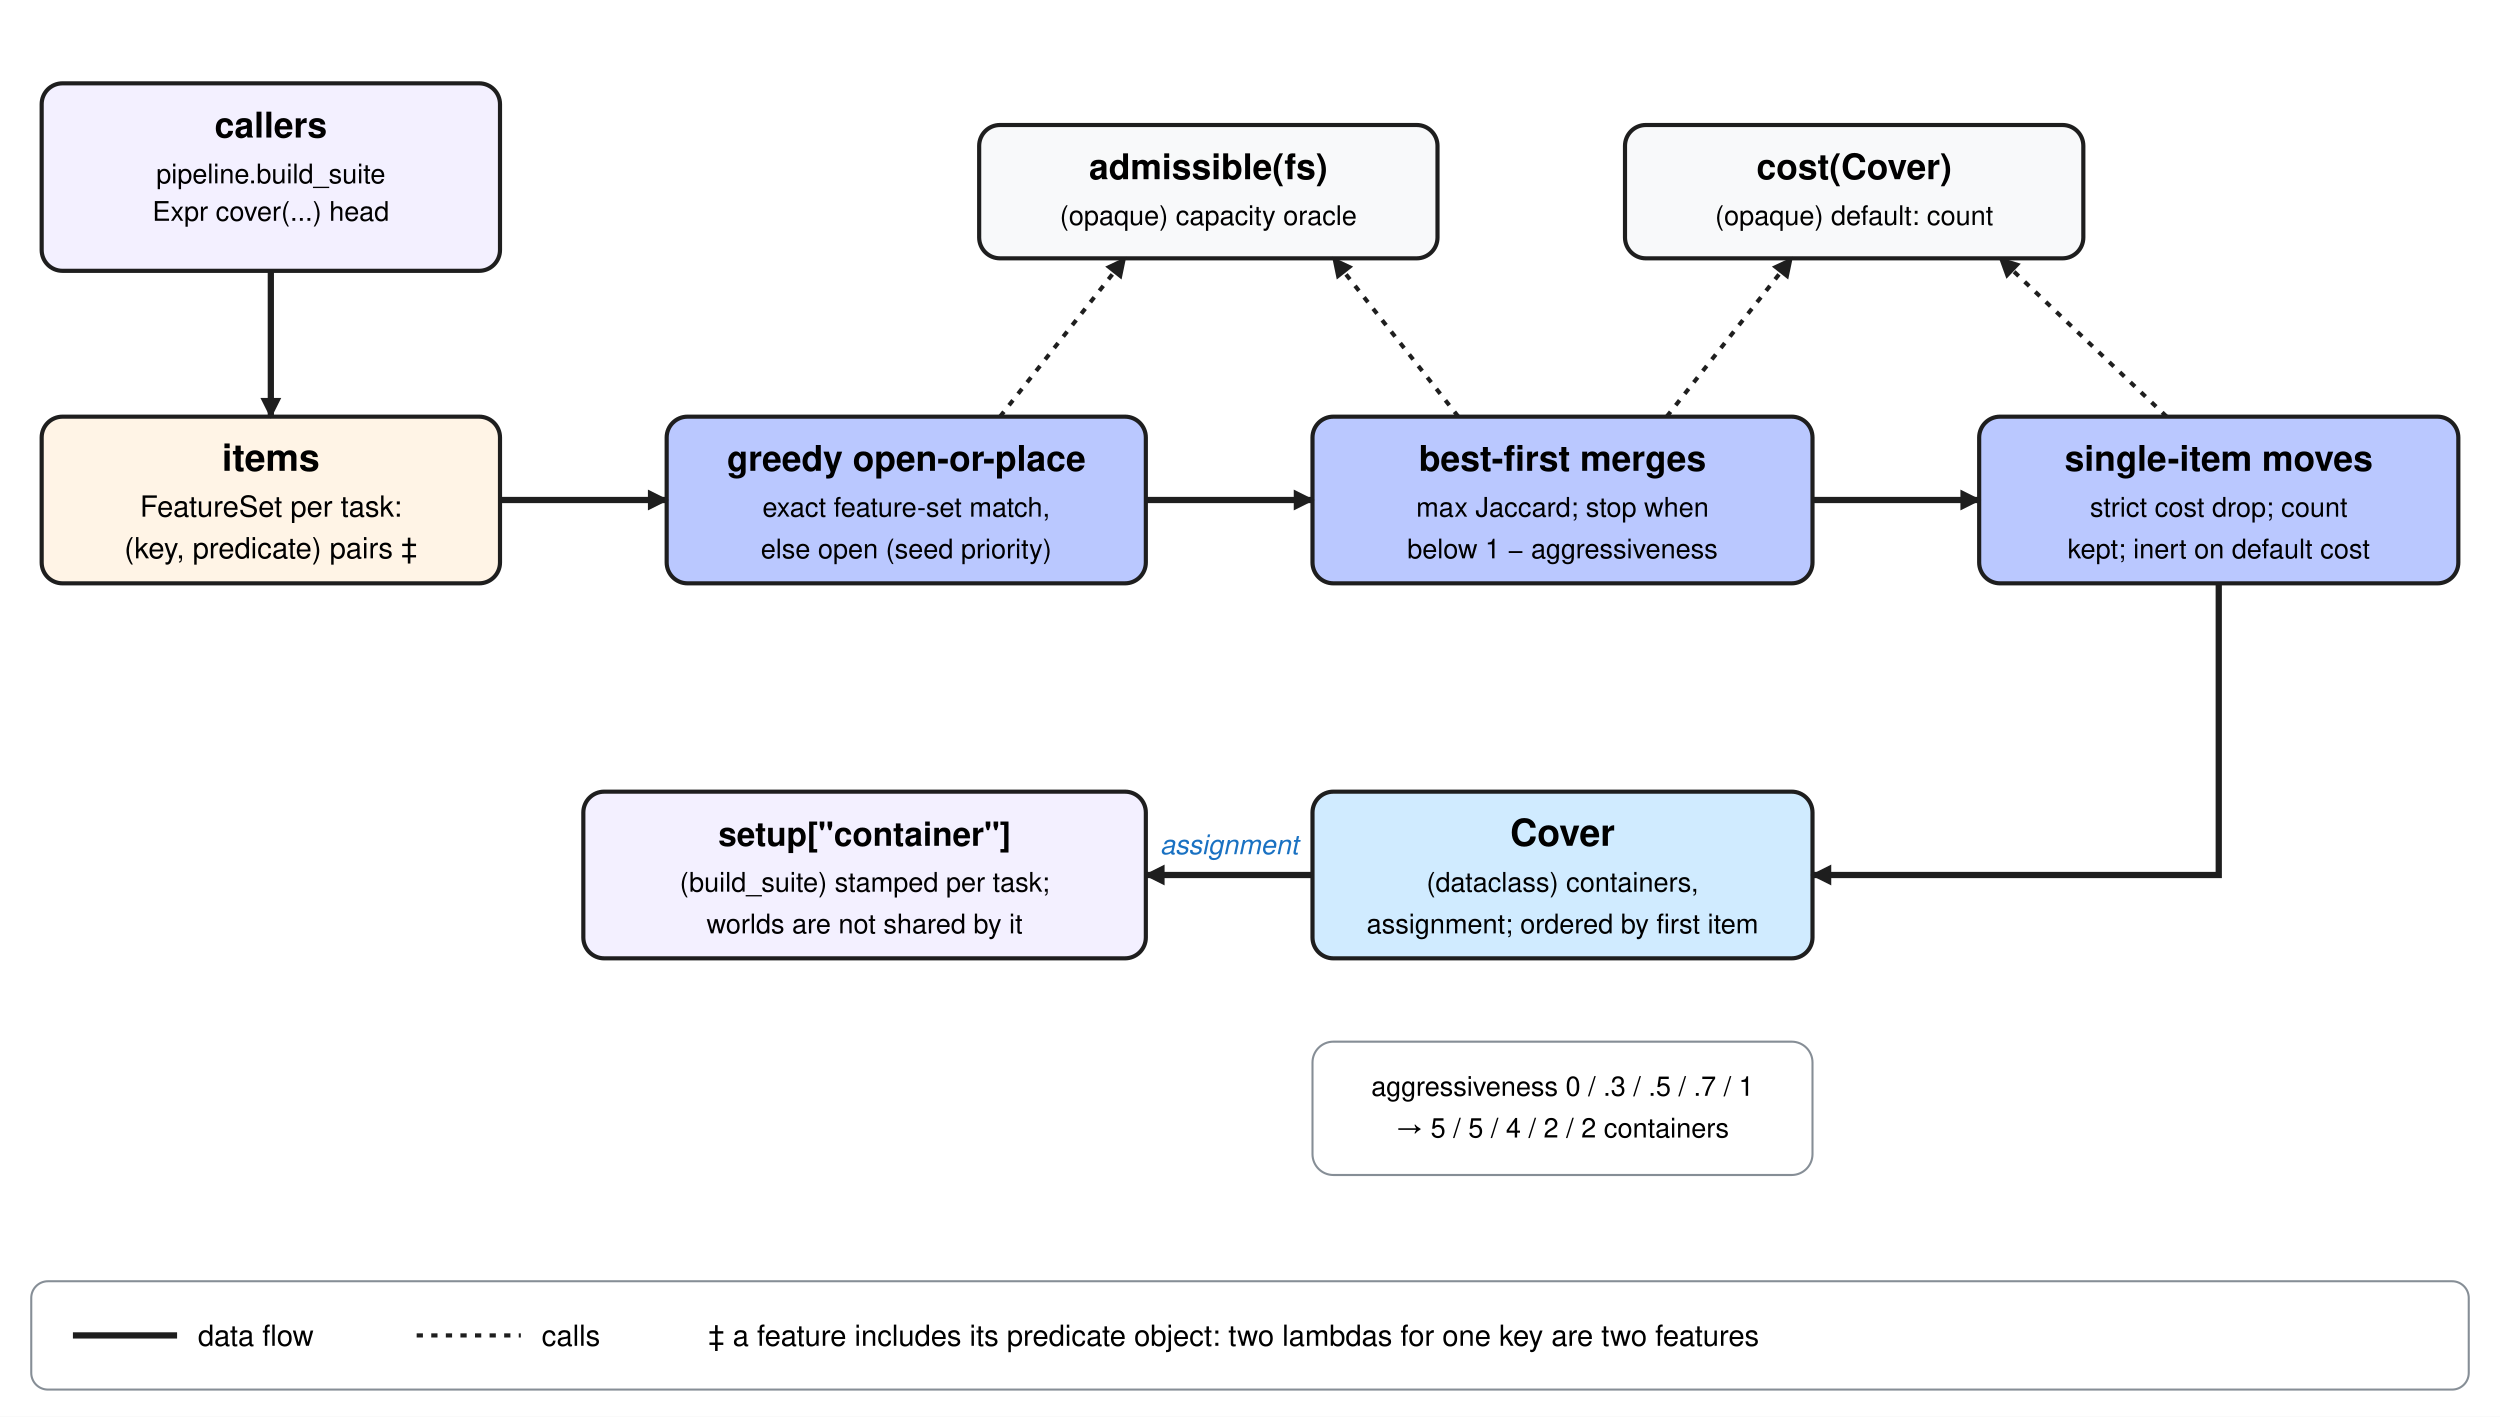
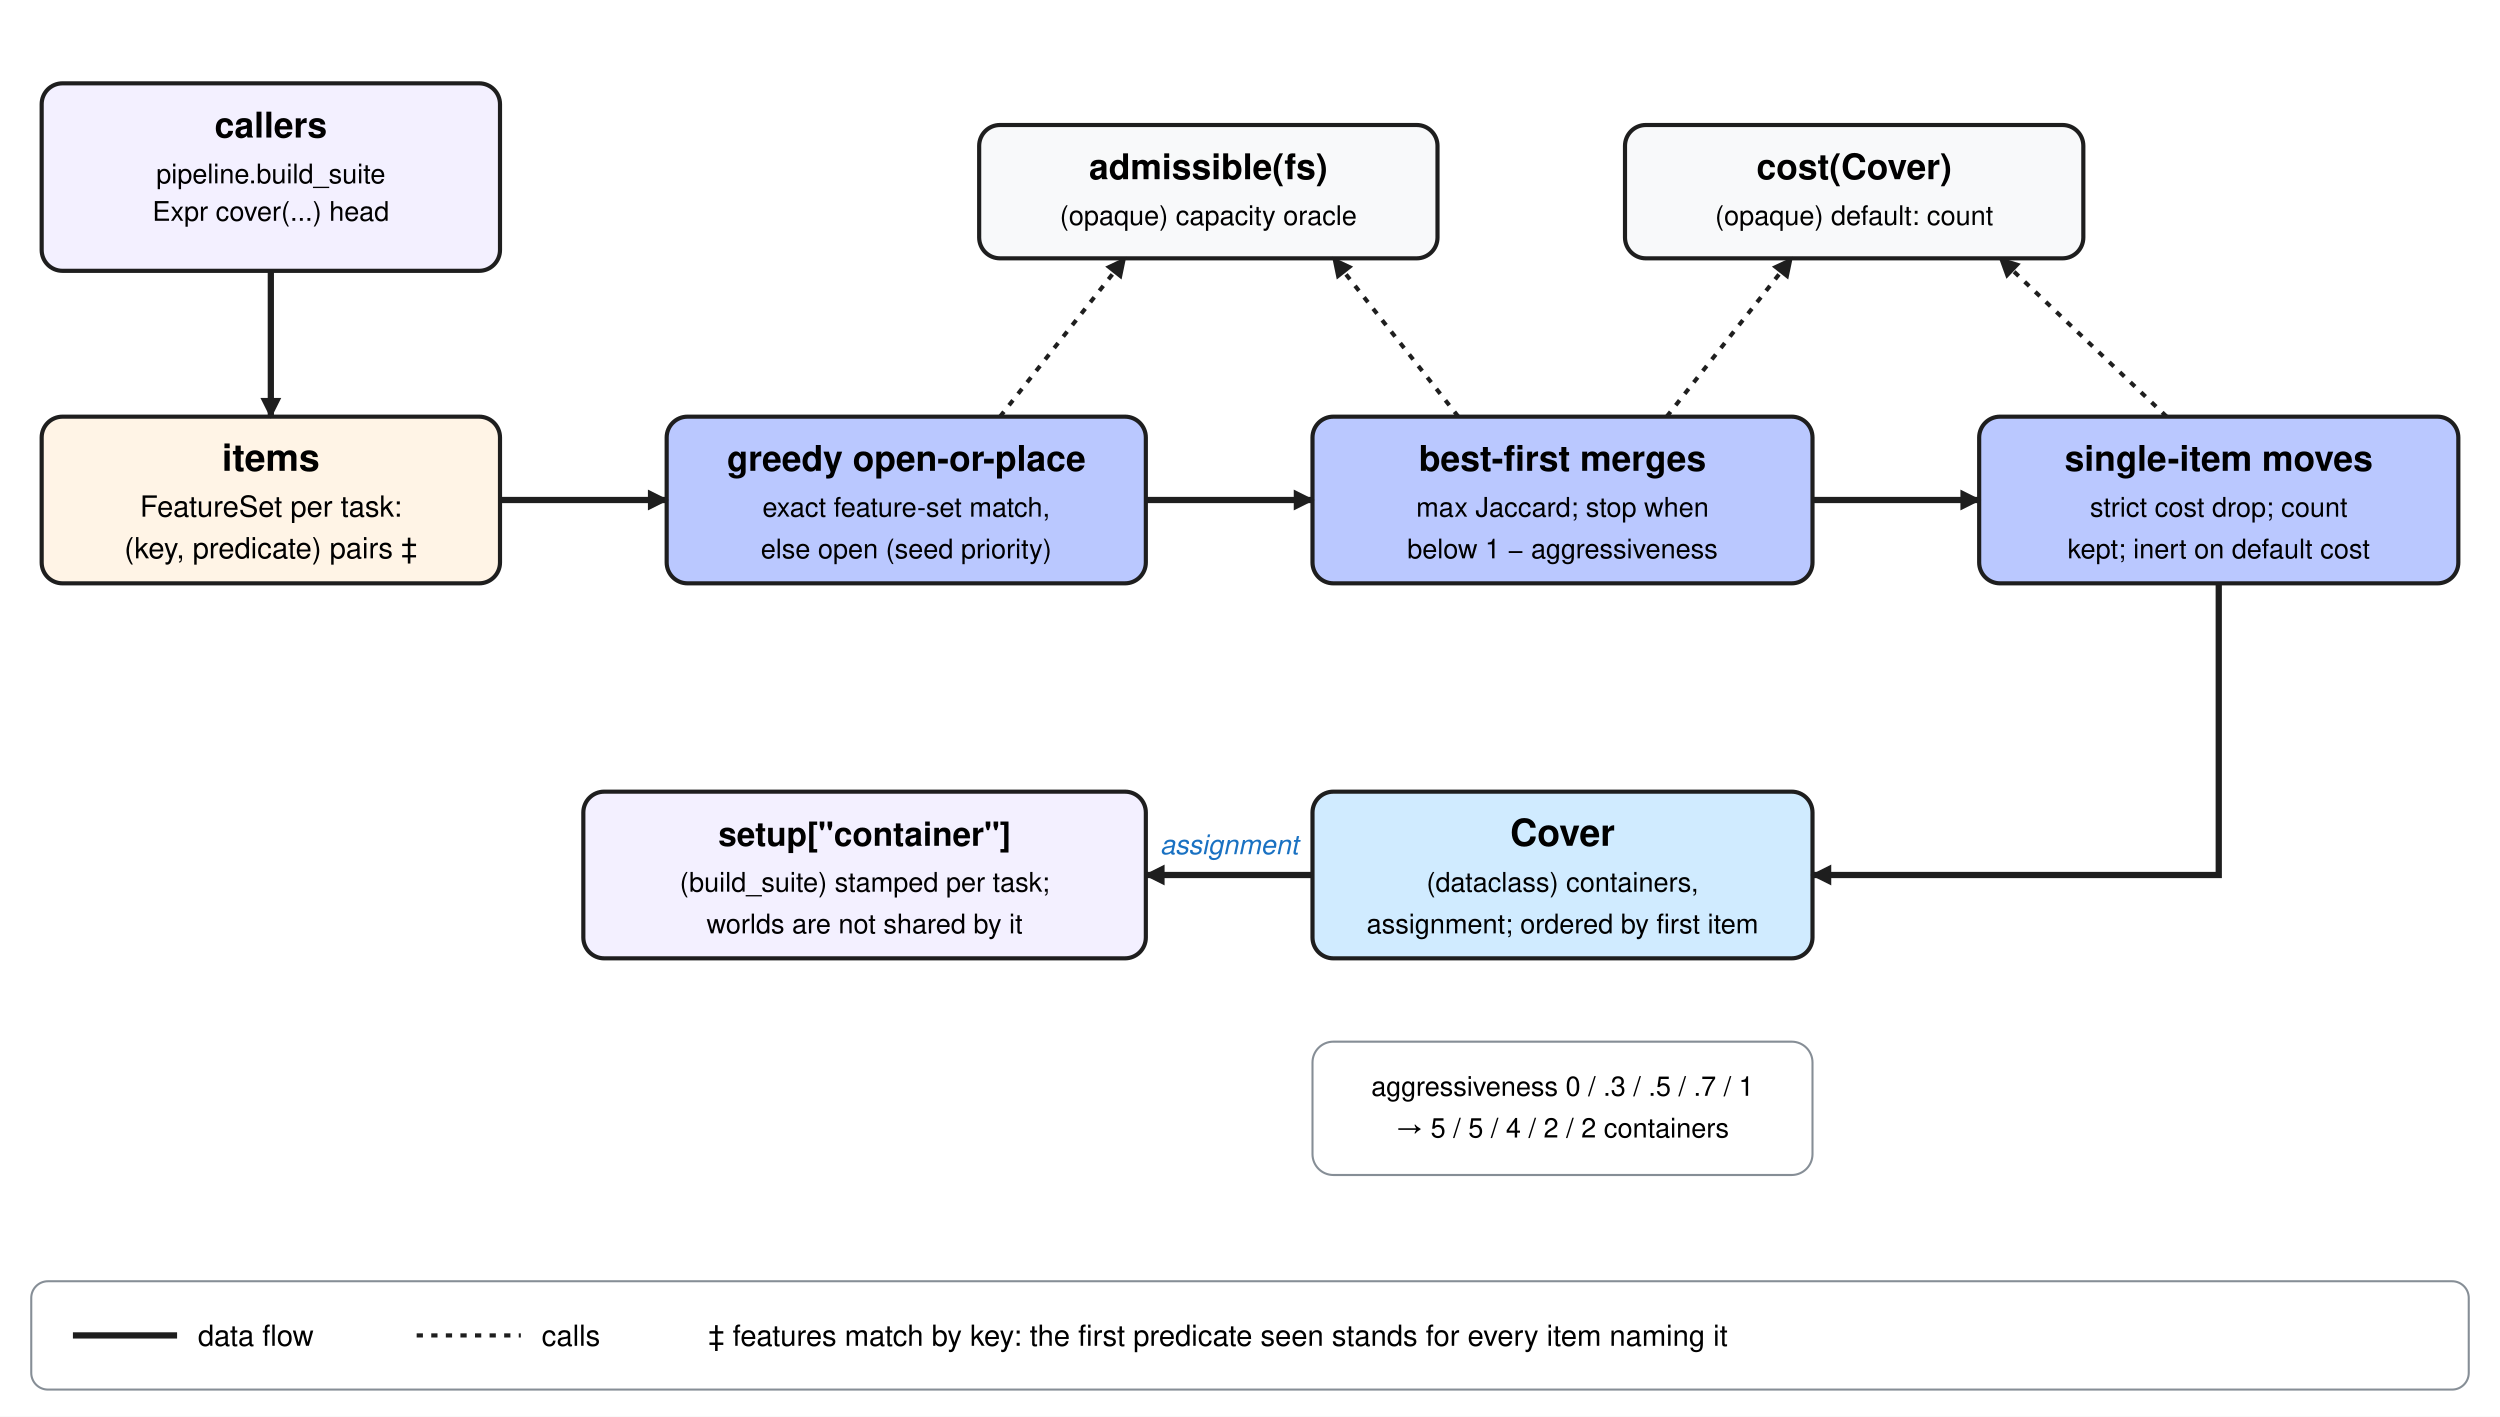
<svg xmlns="http://www.w3.org/2000/svg" width="2400" height="1360" viewBox="0 0 1200 680" font-family="Helvetica, Arial, sans-serif">
  <defs>
    <marker id="arrowhead" viewBox="0 0 10 10" refX="9" refY="5" markerUnits="userSpaceOnUse" markerWidth="10" markerHeight="10" orient="auto-start-reverse">
      <polygon id="arrowhead-shape" points="0,0 10,5 0,10" fill="#1e1e1e" />
    </marker>
  </defs>
  <rect id="bg" x="0" y="0" width="1200" height="680" fill="#ffffff" />
  <g id="n-items">
    <rect id="n-items-box" x="20" y="200" width="220" height="80" rx="10" fill="#fff4e6" stroke="#1e1e1e" stroke-width="2" />
    <text id="n-items-name" x="130" y="226" font-size="18" font-weight="600" text-anchor="middle">items</text>
    <text id="n-items-kind" x="130" y="248" font-size="14" text-anchor="middle">FeatureSet per task:</text>
    <text id="n-items-kind2" x="130" y="268" font-size="14" text-anchor="middle">(key, predicate) pairs ‡</text>
  </g>
  <g id="n-callers">
    <rect id="n-callers-box" x="20" y="40" width="220" height="90" rx="10" fill="#f3f0ff" stroke="#1e1e1e" stroke-width="2" />
    <text id="n-callers-name" x="130" y="66" font-size="17" font-weight="600" text-anchor="middle">callers</text>
    <text id="n-callers-k1" x="130" y="88" font-size="13" text-anchor="middle">pipeline.build_suite</text>
    <text id="n-callers-k2" x="130" y="106" font-size="13" text-anchor="middle">Expr cover(...) head</text>
  </g>
  <line id="e-callers-items" x1="130" y1="130" x2="130" y2="200" stroke="#1e1e1e" stroke-width="3" marker-end="url(#arrowhead)" />
  <g id="n-greedy">
    <rect id="n-greedy-box" x="320" y="200" width="230" height="80" rx="10" fill="#bac8ff" stroke="#1e1e1e" stroke-width="2" />
    <text id="n-greedy-name" x="435" y="226" font-size="17" font-weight="600" text-anchor="middle">greedy open-or-place</text>
    <text id="n-greedy-kind" x="435" y="248" font-size="13" text-anchor="middle">exact feature-set match,</text>
    <text id="n-greedy-kind2" x="435" y="268" font-size="13" text-anchor="middle">else open (seed priority)</text>
  </g>
  <line id="e-items-greedy" x1="240" y1="240" x2="320" y2="240" stroke="#1e1e1e" stroke-width="3" marker-end="url(#arrowhead)" />
  <g id="n-merge">
    <rect id="n-merge-box" x="630" y="200" width="240" height="80" rx="10" fill="#bac8ff" stroke="#1e1e1e" stroke-width="2" />
    <text id="n-merge-name" x="750" y="226" font-size="17" font-weight="600" text-anchor="middle">best-first merges</text>
    <text id="n-merge-kind" x="750" y="248" font-size="13" text-anchor="middle">max Jaccard; stop when</text>
    <text id="n-merge-kind2" x="750" y="268" font-size="13" text-anchor="middle">below 1 − aggressiveness</text>
  </g>
  <line id="e-greedy-merge" x1="550" y1="240" x2="630" y2="240" stroke="#1e1e1e" stroke-width="3" marker-end="url(#arrowhead)" />
  <g id="n-move">
    <rect id="n-move-box" x="950" y="200" width="230" height="80" rx="10" fill="#bac8ff" stroke="#1e1e1e" stroke-width="2" />
    <text id="n-move-name" x="1065" y="226" font-size="17" font-weight="600" text-anchor="middle">single-item moves</text>
    <text id="n-move-kind" x="1065" y="248" font-size="13" text-anchor="middle">strict cost drop; count</text>
    <text id="n-move-kind2" x="1065" y="268" font-size="13" text-anchor="middle">kept; inert on default cost</text>
  </g>
  <line id="e-merge-move" x1="870" y1="240" x2="950" y2="240" stroke="#1e1e1e" stroke-width="3" marker-end="url(#arrowhead)" />
  <g id="n-adm">
    <rect id="n-adm-box" x="470" y="60" width="220" height="64" rx="10" fill="#f8f9fa" stroke="#1e1e1e" stroke-width="2" />
    <text id="n-adm-name" x="580" y="86" font-size="17" font-weight="600" text-anchor="middle">admissible(fs)</text>
    <text id="n-adm-kind" x="580" y="108" font-size="13" text-anchor="middle">(opaque) capacity oracle</text>
  </g>
  <g id="n-cost">
    <rect id="n-cost-box" x="780" y="60" width="220" height="64" rx="10" fill="#f8f9fa" stroke="#1e1e1e" stroke-width="2" />
    <text id="n-cost-name" x="890" y="86" font-size="17" font-weight="600" text-anchor="middle">cost(Cover)</text>
    <text id="n-cost-kind" x="890" y="108" font-size="13" text-anchor="middle">(opaque) default: count</text>
  </g>
  <line id="e-greedy-adm" x1="480" y1="200" x2="540" y2="124" stroke="#1e1e1e" stroke-width="2" stroke-dasharray="3 4" marker-end="url(#arrowhead)" />
  <line id="e-merge-adm" x1="700" y1="200" x2="640" y2="124" stroke="#1e1e1e" stroke-width="2" stroke-dasharray="3 4" marker-end="url(#arrowhead)" />
  <line id="e-merge-cost" x1="800" y1="200" x2="860" y2="124" stroke="#1e1e1e" stroke-width="2" stroke-dasharray="3 4" marker-end="url(#arrowhead)" />
  <line id="e-move-cost" x1="1040" y1="200" x2="960" y2="124" stroke="#1e1e1e" stroke-width="2" stroke-dasharray="3 4" marker-end="url(#arrowhead)" />
  <g id="n-cover">
    <rect id="n-cover-box" x="630" y="380" width="240" height="80" rx="10" fill="#d0ebff" stroke="#1e1e1e" stroke-width="2" />
    <text id="n-cover-name" x="750" y="406" font-size="18" font-weight="600" text-anchor="middle">Cover</text>
    <text id="n-cover-kind" x="750" y="428" font-size="13" text-anchor="middle">(dataclass) containers,</text>
    <text id="n-cover-kind2" x="750" y="448" font-size="13" text-anchor="middle">assignment; ordered by first item</text>
  </g>
  <path id="e-move-cover" d="M 1065 280 L 1065 420 L 870 420" fill="none" stroke="#1e1e1e" stroke-width="3" marker-end="url(#arrowhead)" />
  <g id="n-setup">
    <rect id="n-setup-box" x="280" y="380" width="270" height="80" rx="10" fill="#f3f0ff" stroke="#1e1e1e" stroke-width="2" />
    <text id="n-setup-name" x="415" y="406" font-size="16" font-weight="600" text-anchor="middle">setup["container"]</text>
    <text id="n-setup-kind" x="415" y="428" font-size="13" text-anchor="middle">(build_suite) stamped per task;</text>
    <text id="n-setup-kind2" x="415" y="448" font-size="13" text-anchor="middle">worlds are not shared by it</text>
  </g>
  <line id="e-cover-setup" x1="630" y1="420" x2="550" y2="420" stroke="#1e1e1e" stroke-width="3" marker-end="url(#arrowhead)" />
  <text id="l-cover-setup" x="590" y="410" font-size="13" fill="#1971c2" font-style="italic" text-anchor="middle">assignment</text>
  <g id="n-mono">
    <rect id="n-mono-box" x="630" y="500" width="240" height="64" rx="10" fill="#ffffff" stroke="#868e96" stroke-width="1" />
    <text id="n-mono-k1" x="750" y="526" font-size="13" text-anchor="middle">aggressiveness 0 / .3 / .5 / .7 / 1</text>
    <text id="n-mono-k2" x="750" y="546" font-size="13" text-anchor="middle">→ 5 / 5 / 4 / 2 / 2 containers</text>
  </g>
  <g id="legend">
    <rect id="legend-box" x="15" y="615" width="1170" height="52" rx="8" fill="#ffffff" stroke="#868e96" stroke-width="1" />
    <line id="legend-solid" x1="35" y1="641" x2="85" y2="641" stroke="#1e1e1e" stroke-width="3" />
    <text id="legend-solid-text" x="95" y="646" font-size="14">data flow</text>
    <line id="legend-dotted" x1="200" y1="641" x2="250" y2="641" stroke="#1e1e1e" stroke-width="2" stroke-dasharray="3 4" />
    <text id="legend-dotted-text" x="260" y="646" font-size="14">calls</text>
-     <text id="legend-dagger" x="340" y="646" font-size="14">‡ a feature includes its predicate object: two lambdas for one key are two features</text>
+     <text id="legend-dagger" x="340" y="646" font-size="14">‡ features match by key: the first predicate seen stands for every item naming it</text>
  </g>
</svg>
